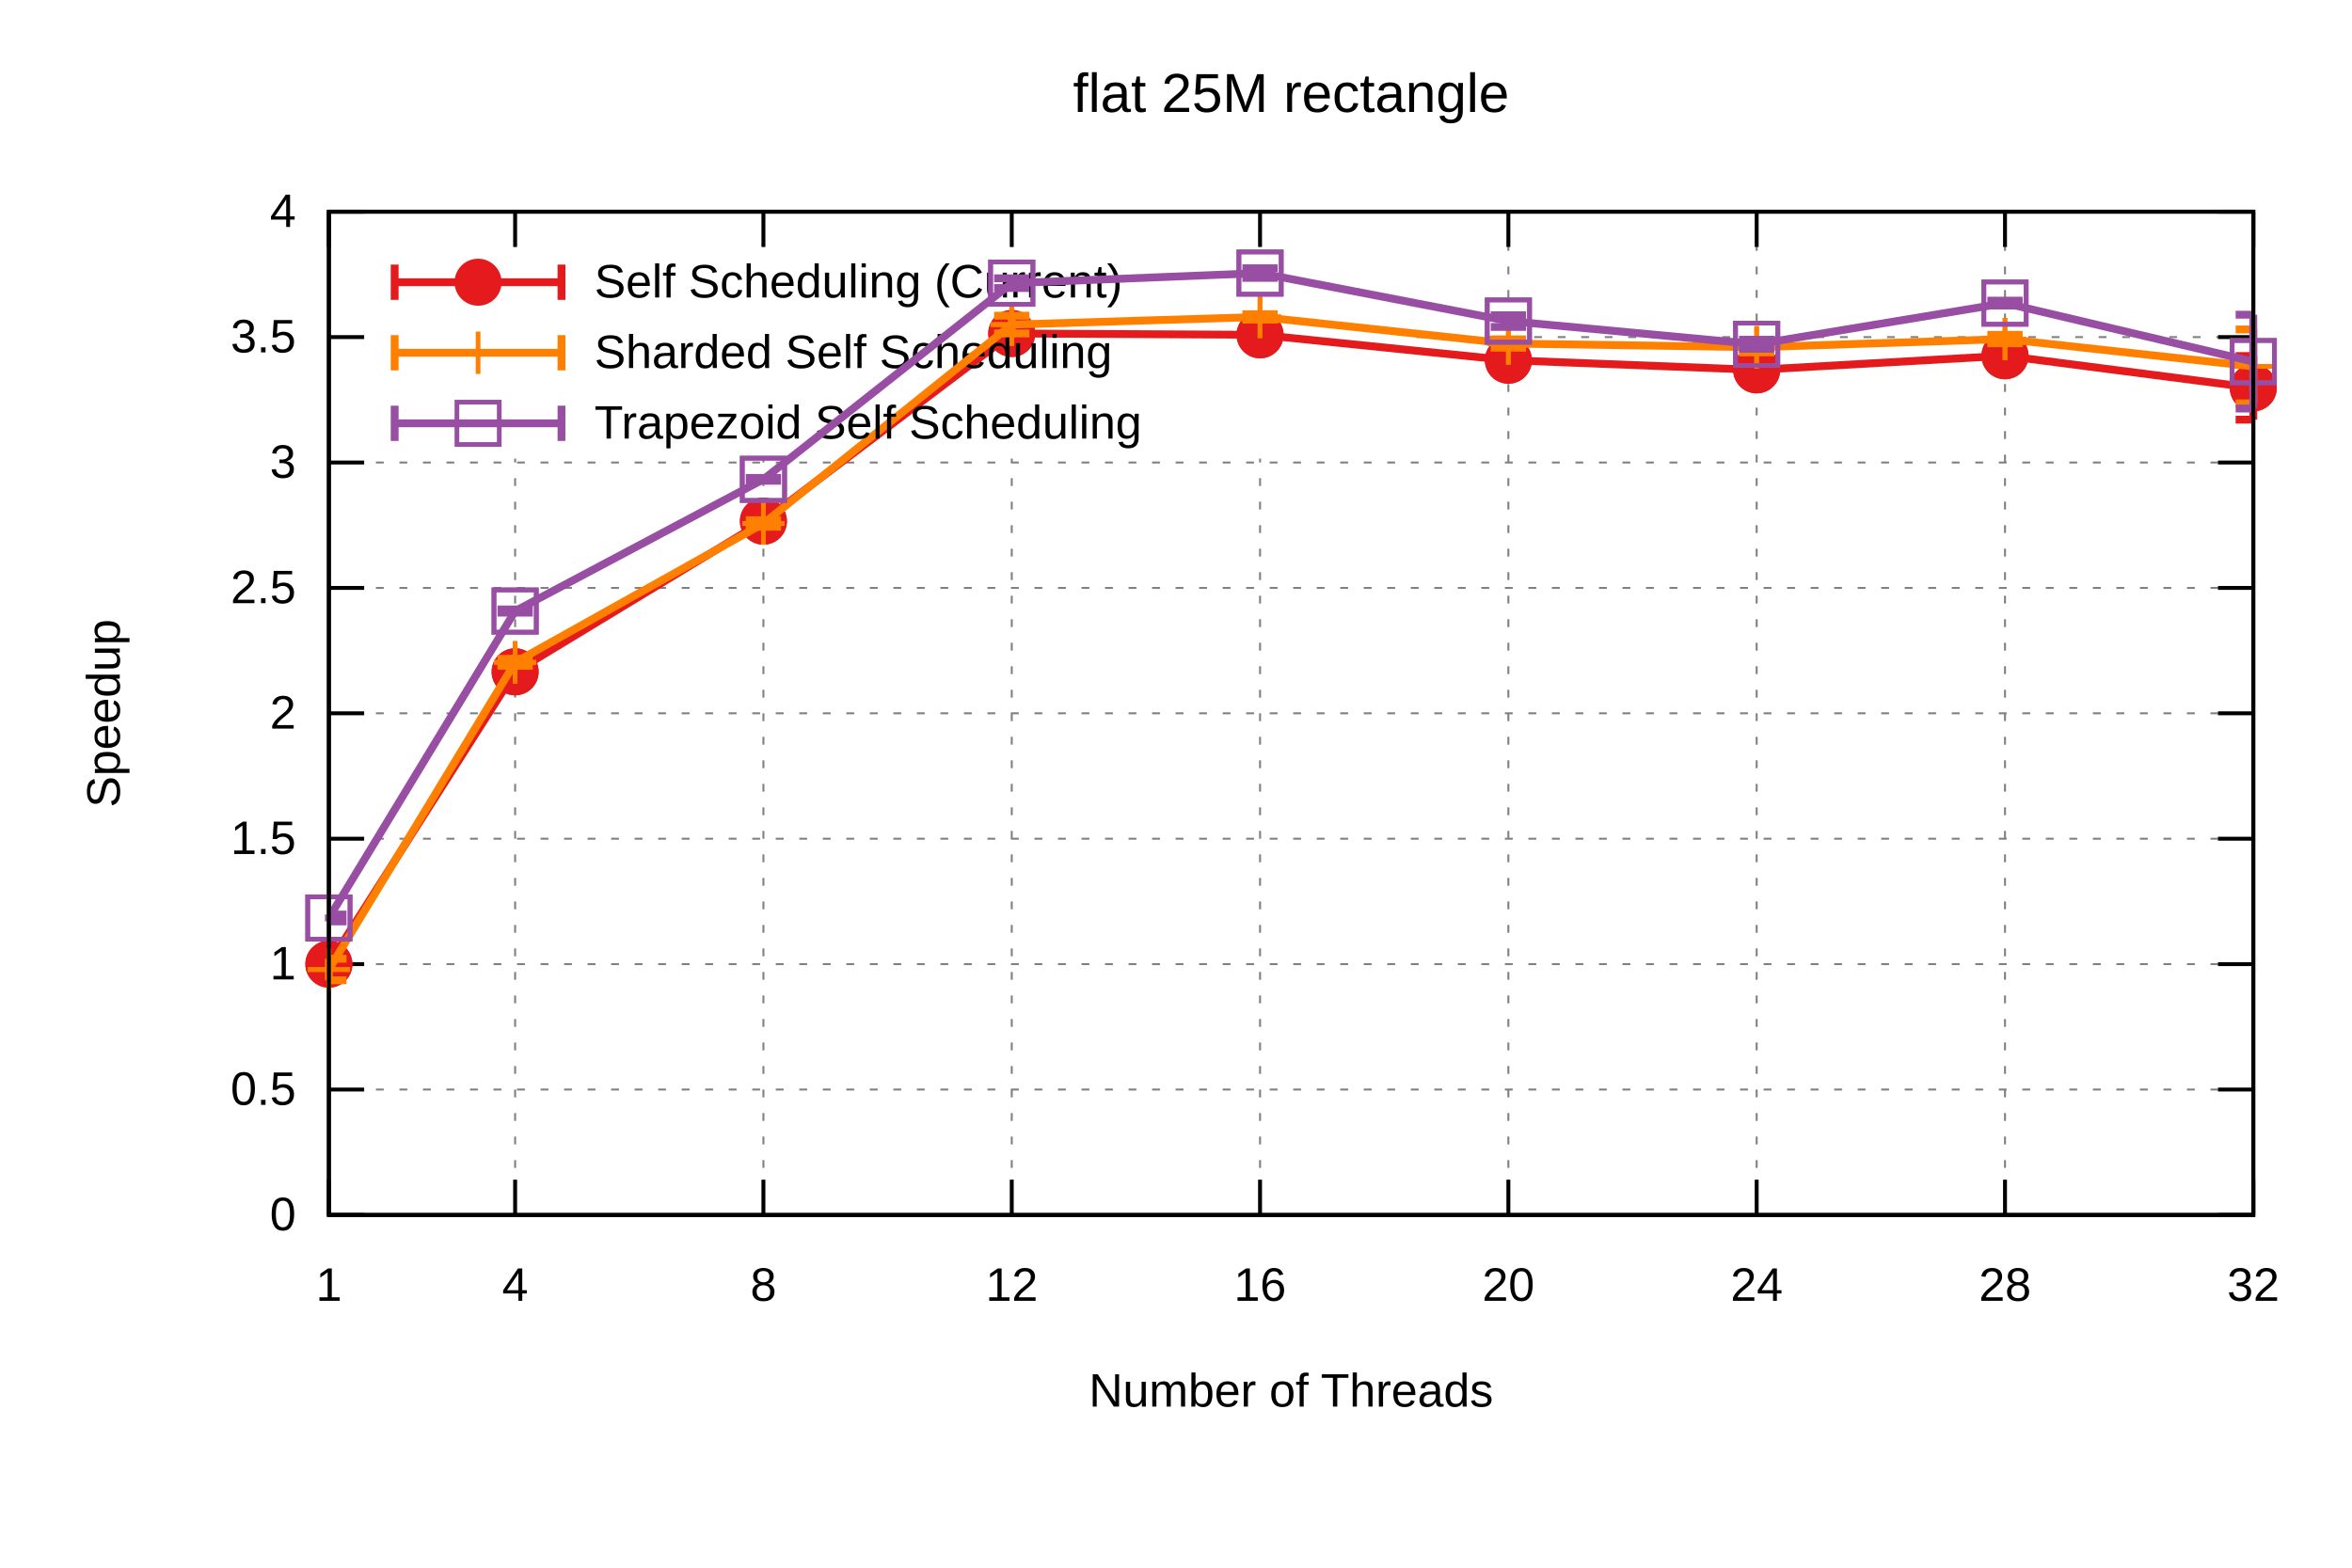
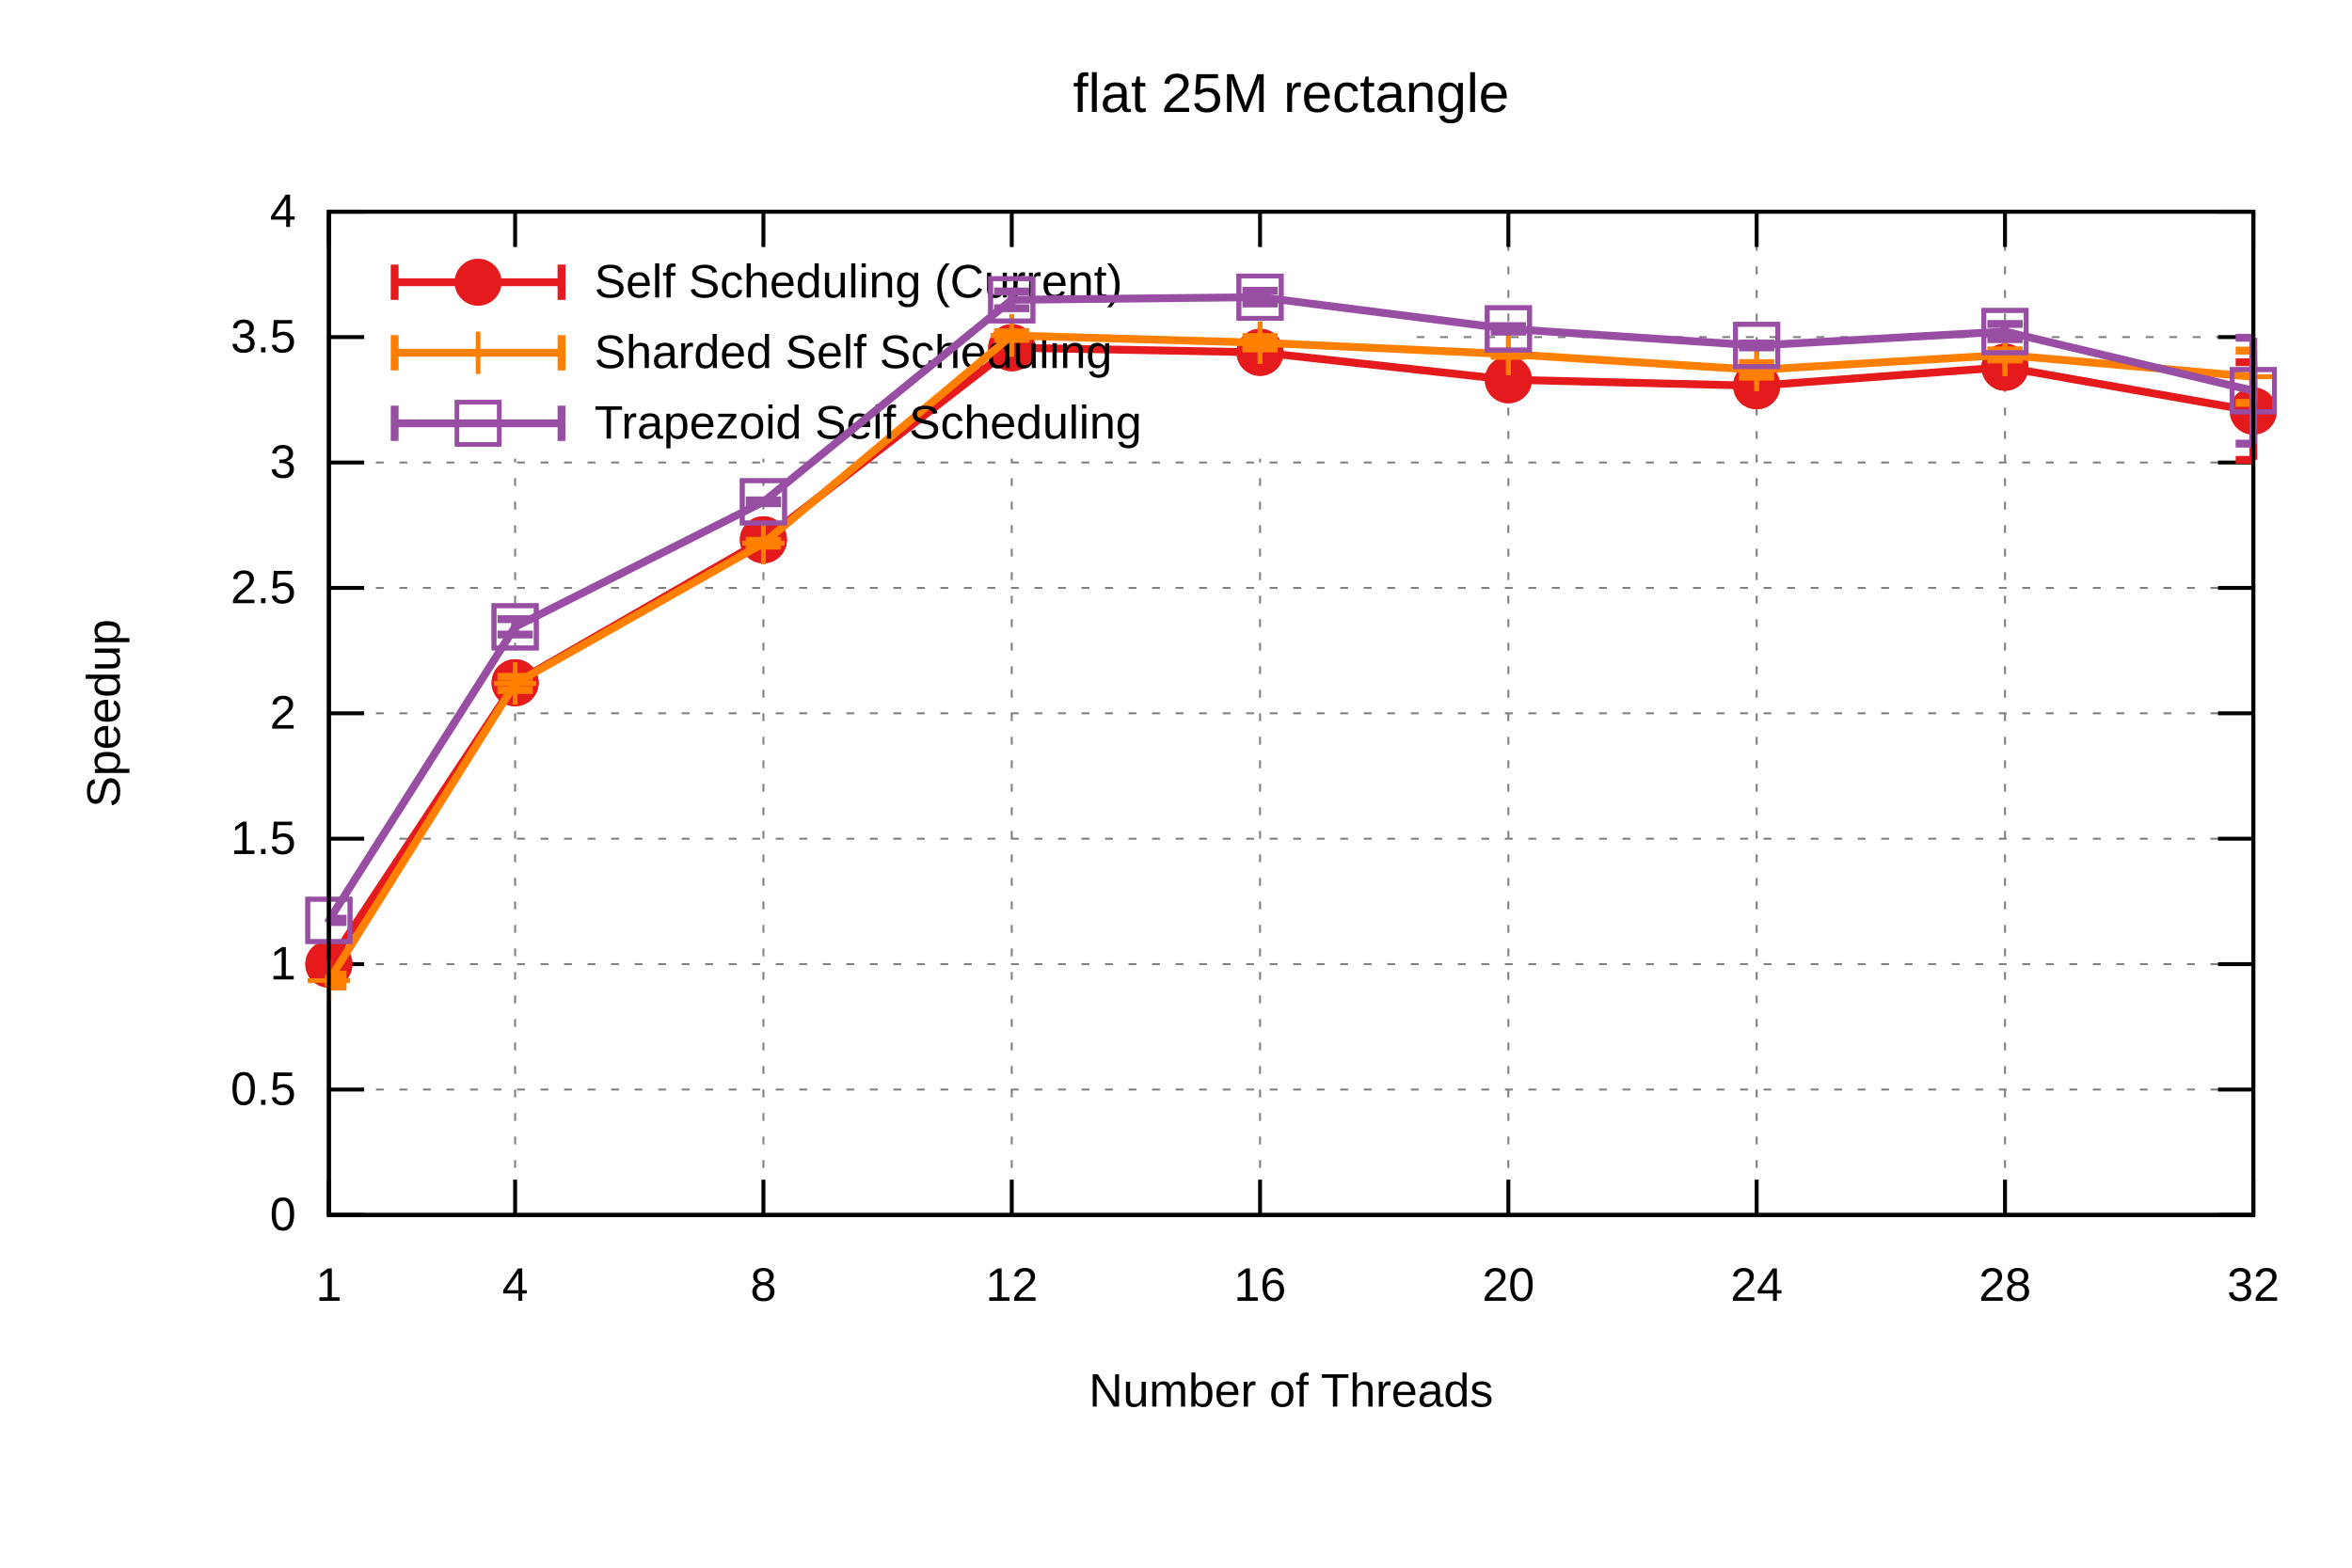
<svg xmlns="http://www.w3.org/2000/svg" xmlns:xlink="http://www.w3.org/1999/xlink" width="600" height="400" viewBox="0 0 600 400">
  <g id="gnuplot_canvas">
    <rect x="0" y="0" width="600" height="400" fill="none" />
    <defs>
      <circle id="gpDot" r="0.5" stroke-width="0.5" stroke="currentColor" />
      <path id="gpPt0" stroke-width="0.222" stroke="currentColor" d="M-1,0 h2 M0,-1 v2" />
      <path id="gpPt1" stroke-width="0.222" stroke="currentColor" d="M-1,-1 L1,1 M1,-1 L-1,1" />
      <path id="gpPt2" stroke-width="0.222" stroke="currentColor" d="M-1,0 L1,0 M0,-1 L0,1 M-1,-1 L1,1 M-1,1 L1,-1" />
      <rect id="gpPt3" stroke-width="0.222" stroke="currentColor" x="-1" y="-1" width="2" height="2" />
      <rect id="gpPt4" stroke-width="0.222" stroke="currentColor" fill="currentColor" x="-1" y="-1" width="2" height="2" />
      <circle id="gpPt5" stroke-width="0.222" stroke="currentColor" cx="0" cy="0" r="1" />
      <use xlink:href="#gpPt5" id="gpPt6" fill="currentColor" stroke="none" />
      <path id="gpPt7" stroke-width="0.222" stroke="currentColor" d="M0,-1.33 L-1.33,0.67 L1.33,0.67 z" />
      <use xlink:href="#gpPt7" id="gpPt8" fill="currentColor" stroke="none" />
      <use xlink:href="#gpPt7" id="gpPt9" stroke="currentColor" transform="rotate(180)" />
      <use xlink:href="#gpPt9" id="gpPt10" fill="currentColor" stroke="none" />
      <use xlink:href="#gpPt3" id="gpPt11" stroke="currentColor" transform="rotate(45)" />
      <use xlink:href="#gpPt11" id="gpPt12" fill="currentColor" stroke="none" />
      <path id="gpPt13" stroke-width="0.222" stroke="currentColor" d="M0,1.330 L1.265,0.411 L0.782,-1.067 L-0.782,-1.076 L-1.265,0.411 z" />
      <use xlink:href="#gpPt13" id="gpPt14" fill="currentColor" stroke="none" />
      <filter id="textbox" filterUnits="objectBoundingBox" x="0" y="0" height="1" width="1">
        <feFlood flood-color="white" flood-opacity="1" result="bgnd" />
        <feComposite in="SourceGraphic" in2="bgnd" operator="atop" />
      </filter>
      <filter id="greybox" filterUnits="objectBoundingBox" x="0" y="0" height="1" width="1">
        <feFlood flood-color="lightgrey" flood-opacity="1" result="grey" />
        <feComposite in="SourceGraphic" in2="grey" operator="atop" />
      </filter>
    </defs>
    <g fill="none" color="white" stroke="currentColor" stroke-width="1.00" stroke-linecap="butt" stroke-linejoin="miter">
</g>
    <g fill="none" color="black" stroke="currentColor" stroke-width="1.00" stroke-linecap="butt" stroke-linejoin="miter">
</g>
    <g fill="none" color="black" stroke="black" stroke-width="0.50" stroke-linecap="butt" stroke-linejoin="miter">
</g>
    <g fill="none" color="gray" stroke="currentColor" stroke-width="0.50" stroke-linecap="butt" stroke-linejoin="miter">
      <path stroke="gray" stroke-dasharray="2,4" class="gridline" d="M83.90,310.00 L574.82,310.00  " />
    </g>
    <g fill="none" color="gray" stroke="gray" stroke-width="1.00" stroke-linecap="butt" stroke-linejoin="miter">
</g>
    <g fill="none" color="black" stroke="currentColor" stroke-width="1.00" stroke-linecap="butt" stroke-linejoin="miter">
      <path stroke="black" d="M83.90,310.00 L92.90,310.00 M574.82,310.00 L565.82,310.00  " />
      <g transform="translate(75.51,313.90)" stroke="none" fill="black" font-family="Arial" font-size="12.00" text-anchor="end">
        <text>
          <tspan font-family="Arial"> 0</tspan>
        </text>
      </g>
    </g>
    <g fill="none" color="black" stroke="currentColor" stroke-width="1.00" stroke-linecap="butt" stroke-linejoin="miter">
</g>
    <g fill="none" color="black" stroke="black" stroke-width="0.50" stroke-linecap="butt" stroke-linejoin="miter">
</g>
    <g fill="none" color="gray" stroke="currentColor" stroke-width="0.50" stroke-linecap="butt" stroke-linejoin="miter">
      <path stroke="gray" stroke-dasharray="2,4" class="gridline" d="M83.90,278.00 L574.82,278.00  " />
    </g>
    <g fill="none" color="gray" stroke="gray" stroke-width="1.00" stroke-linecap="butt" stroke-linejoin="miter">
</g>
    <g fill="none" color="black" stroke="currentColor" stroke-width="1.00" stroke-linecap="butt" stroke-linejoin="miter">
      <path stroke="black" d="M83.90,278.00 L92.90,278.00 M574.82,278.00 L565.82,278.00  " />
      <g transform="translate(75.51,281.90)" stroke="none" fill="black" font-family="Arial" font-size="12.00" text-anchor="end">
        <text>
          <tspan font-family="Arial"> 0.5</tspan>
        </text>
      </g>
    </g>
    <g fill="none" color="black" stroke="currentColor" stroke-width="1.00" stroke-linecap="butt" stroke-linejoin="miter">
</g>
    <g fill="none" color="black" stroke="black" stroke-width="0.50" stroke-linecap="butt" stroke-linejoin="miter">
</g>
    <g fill="none" color="gray" stroke="currentColor" stroke-width="0.50" stroke-linecap="butt" stroke-linejoin="miter">
      <path stroke="gray" stroke-dasharray="2,4" class="gridline" d="M83.90,246.00 L574.82,246.00  " />
    </g>
    <g fill="none" color="gray" stroke="gray" stroke-width="1.00" stroke-linecap="butt" stroke-linejoin="miter">
</g>
    <g fill="none" color="black" stroke="currentColor" stroke-width="1.00" stroke-linecap="butt" stroke-linejoin="miter">
      <path stroke="black" d="M83.90,246.00 L92.90,246.00 M574.82,246.00 L565.82,246.00  " />
      <g transform="translate(75.51,249.90)" stroke="none" fill="black" font-family="Arial" font-size="12.00" text-anchor="end">
        <text>
          <tspan font-family="Arial"> 1</tspan>
        </text>
      </g>
    </g>
    <g fill="none" color="black" stroke="currentColor" stroke-width="1.00" stroke-linecap="butt" stroke-linejoin="miter">
</g>
    <g fill="none" color="black" stroke="black" stroke-width="0.50" stroke-linecap="butt" stroke-linejoin="miter">
</g>
    <g fill="none" color="gray" stroke="currentColor" stroke-width="0.50" stroke-linecap="butt" stroke-linejoin="miter">
      <path stroke="gray" stroke-dasharray="2,4" class="gridline" d="M83.90,214.00 L574.82,214.00  " />
    </g>
    <g fill="none" color="gray" stroke="gray" stroke-width="1.00" stroke-linecap="butt" stroke-linejoin="miter">
</g>
    <g fill="none" color="black" stroke="currentColor" stroke-width="1.00" stroke-linecap="butt" stroke-linejoin="miter">
      <path stroke="black" d="M83.90,214.00 L92.90,214.00 M574.82,214.00 L565.82,214.00  " />
      <g transform="translate(75.51,217.90)" stroke="none" fill="black" font-family="Arial" font-size="12.00" text-anchor="end">
        <text>
          <tspan font-family="Arial"> 1.5</tspan>
        </text>
      </g>
    </g>
    <g fill="none" color="black" stroke="currentColor" stroke-width="1.00" stroke-linecap="butt" stroke-linejoin="miter">
</g>
    <g fill="none" color="black" stroke="black" stroke-width="0.50" stroke-linecap="butt" stroke-linejoin="miter">
</g>
    <g fill="none" color="gray" stroke="currentColor" stroke-width="0.50" stroke-linecap="butt" stroke-linejoin="miter">
      <path stroke="gray" stroke-dasharray="2,4" class="gridline" d="M83.90,182.00 L574.82,182.00  " />
    </g>
    <g fill="none" color="gray" stroke="gray" stroke-width="1.00" stroke-linecap="butt" stroke-linejoin="miter">
</g>
    <g fill="none" color="black" stroke="currentColor" stroke-width="1.00" stroke-linecap="butt" stroke-linejoin="miter">
      <path stroke="black" d="M83.90,182.00 L92.90,182.00 M574.82,182.00 L565.82,182.00  " />
      <g transform="translate(75.51,185.90)" stroke="none" fill="black" font-family="Arial" font-size="12.00" text-anchor="end">
        <text>
          <tspan font-family="Arial"> 2</tspan>
        </text>
      </g>
    </g>
    <g fill="none" color="black" stroke="currentColor" stroke-width="1.00" stroke-linecap="butt" stroke-linejoin="miter">
</g>
    <g fill="none" color="black" stroke="black" stroke-width="0.50" stroke-linecap="butt" stroke-linejoin="miter">
</g>
    <g fill="none" color="gray" stroke="currentColor" stroke-width="0.50" stroke-linecap="butt" stroke-linejoin="miter">
      <path stroke="gray" stroke-dasharray="2,4" class="gridline" d="M83.90,150.01 L574.82,150.01  " />
    </g>
    <g fill="none" color="gray" stroke="gray" stroke-width="1.00" stroke-linecap="butt" stroke-linejoin="miter">
</g>
    <g fill="none" color="black" stroke="currentColor" stroke-width="1.00" stroke-linecap="butt" stroke-linejoin="miter">
      <path stroke="black" d="M83.90,150.01 L92.90,150.01 M574.82,150.01 L565.82,150.01  " />
      <g transform="translate(75.51,153.91)" stroke="none" fill="black" font-family="Arial" font-size="12.00" text-anchor="end">
        <text>
          <tspan font-family="Arial"> 2.5</tspan>
        </text>
      </g>
    </g>
    <g fill="none" color="black" stroke="currentColor" stroke-width="1.00" stroke-linecap="butt" stroke-linejoin="miter">
</g>
    <g fill="none" color="black" stroke="black" stroke-width="0.50" stroke-linecap="butt" stroke-linejoin="miter">
</g>
    <g fill="none" color="gray" stroke="currentColor" stroke-width="0.50" stroke-linecap="butt" stroke-linejoin="miter">
      <path stroke="gray" stroke-dasharray="2,4" class="gridline" d="M83.90,118.01 L574.82,118.01  " />
    </g>
    <g fill="none" color="gray" stroke="gray" stroke-width="1.00" stroke-linecap="butt" stroke-linejoin="miter">
</g>
    <g fill="none" color="black" stroke="currentColor" stroke-width="1.00" stroke-linecap="butt" stroke-linejoin="miter">
      <path stroke="black" d="M83.90,118.01 L92.90,118.01 M574.82,118.01 L565.82,118.01  " />
      <g transform="translate(75.51,121.91)" stroke="none" fill="black" font-family="Arial" font-size="12.00" text-anchor="end">
        <text>
          <tspan font-family="Arial"> 3</tspan>
        </text>
      </g>
    </g>
    <g fill="none" color="black" stroke="currentColor" stroke-width="1.00" stroke-linecap="butt" stroke-linejoin="miter">
</g>
    <g fill="none" color="black" stroke="black" stroke-width="0.50" stroke-linecap="butt" stroke-linejoin="miter">
</g>
    <g fill="none" color="gray" stroke="currentColor" stroke-width="0.50" stroke-linecap="butt" stroke-linejoin="miter">
      <path stroke="gray" stroke-dasharray="2,4" class="gridline" d="M83.90,86.01 L92.29,86.01 M361.38,86.01 L574.82,86.01  " />
    </g>
    <g fill="none" color="gray" stroke="gray" stroke-width="1.00" stroke-linecap="butt" stroke-linejoin="miter">
</g>
    <g fill="none" color="black" stroke="currentColor" stroke-width="1.00" stroke-linecap="butt" stroke-linejoin="miter">
      <path stroke="black" d="M83.90,86.01 L92.90,86.01 M574.82,86.01 L565.82,86.01  " />
      <g transform="translate(75.51,89.91)" stroke="none" fill="black" font-family="Arial" font-size="12.00" text-anchor="end">
        <text>
          <tspan font-family="Arial"> 3.5</tspan>
        </text>
      </g>
    </g>
    <g fill="none" color="black" stroke="currentColor" stroke-width="1.00" stroke-linecap="butt" stroke-linejoin="miter">
</g>
    <g fill="none" color="black" stroke="black" stroke-width="0.50" stroke-linecap="butt" stroke-linejoin="miter">
</g>
    <g fill="none" color="gray" stroke="currentColor" stroke-width="0.50" stroke-linecap="butt" stroke-linejoin="miter">
      <path stroke="gray" stroke-dasharray="2,4" class="gridline" d="M83.90,54.01 L574.82,54.01  " />
    </g>
    <g fill="none" color="gray" stroke="gray" stroke-width="1.00" stroke-linecap="butt" stroke-linejoin="miter">
</g>
    <g fill="none" color="black" stroke="currentColor" stroke-width="1.00" stroke-linecap="butt" stroke-linejoin="miter">
      <path stroke="black" d="M83.90,54.01 L92.90,54.01 M574.82,54.01 L565.82,54.01  " />
      <g transform="translate(75.51,57.91)" stroke="none" fill="black" font-family="Arial" font-size="12.00" text-anchor="end">
        <text>
          <tspan font-family="Arial"> 4</tspan>
        </text>
      </g>
    </g>
    <g fill="none" color="black" stroke="currentColor" stroke-width="1.00" stroke-linecap="butt" stroke-linejoin="miter">
</g>
    <g fill="none" color="black" stroke="black" stroke-width="0.50" stroke-linecap="butt" stroke-linejoin="miter">
</g>
    <g fill="none" color="gray" stroke="currentColor" stroke-width="0.50" stroke-linecap="butt" stroke-linejoin="miter">
      <path stroke="gray" stroke-dasharray="2,4" class="gridline" d="M83.90,310.00 L83.90,54.01  " />
    </g>
    <g fill="none" color="gray" stroke="gray" stroke-width="1.00" stroke-linecap="butt" stroke-linejoin="miter">
</g>
    <g fill="none" color="black" stroke="currentColor" stroke-width="1.00" stroke-linecap="butt" stroke-linejoin="miter">
      <path stroke="black" d="M83.90,310.00 L83.90,301.00 M83.90,54.01 L83.90,63.01  " />
      <g transform="translate(83.90,331.90)" stroke="none" fill="black" font-family="Arial" font-size="12.00" text-anchor="middle">
        <text>
          <tspan font-family="Arial"> 1</tspan>
        </text>
      </g>
    </g>
    <g fill="none" color="black" stroke="currentColor" stroke-width="1.00" stroke-linecap="butt" stroke-linejoin="miter">
</g>
    <g fill="none" color="black" stroke="black" stroke-width="0.50" stroke-linecap="butt" stroke-linejoin="miter">
</g>
    <g fill="none" color="gray" stroke="currentColor" stroke-width="0.50" stroke-linecap="butt" stroke-linejoin="miter">
      <path stroke="gray" stroke-dasharray="2,4" class="gridline" d="M131.41,310.00 L131.41,117.01 M131.41,63.01 L131.41,54.01  " />
    </g>
    <g fill="none" color="gray" stroke="gray" stroke-width="1.00" stroke-linecap="butt" stroke-linejoin="miter">
</g>
    <g fill="none" color="black" stroke="currentColor" stroke-width="1.00" stroke-linecap="butt" stroke-linejoin="miter">
      <path stroke="black" d="M131.41,310.00 L131.41,301.00 M131.41,54.01 L131.41,63.01  " />
      <g transform="translate(131.41,331.90)" stroke="none" fill="black" font-family="Arial" font-size="12.00" text-anchor="middle">
        <text>
          <tspan font-family="Arial"> 4</tspan>
        </text>
      </g>
    </g>
    <g fill="none" color="black" stroke="currentColor" stroke-width="1.00" stroke-linecap="butt" stroke-linejoin="miter">
</g>
    <g fill="none" color="black" stroke="black" stroke-width="0.50" stroke-linecap="butt" stroke-linejoin="miter">
</g>
    <g fill="none" color="gray" stroke="currentColor" stroke-width="0.50" stroke-linecap="butt" stroke-linejoin="miter">
      <path stroke="gray" stroke-dasharray="2,4" class="gridline" d="M194.75,310.00 L194.75,117.01 M194.75,63.01 L194.75,54.01  " />
    </g>
    <g fill="none" color="gray" stroke="gray" stroke-width="1.00" stroke-linecap="butt" stroke-linejoin="miter">
</g>
    <g fill="none" color="black" stroke="currentColor" stroke-width="1.00" stroke-linecap="butt" stroke-linejoin="miter">
      <path stroke="black" d="M194.75,310.00 L194.75,301.00 M194.75,54.01 L194.75,63.01  " />
      <g transform="translate(194.75,331.90)" stroke="none" fill="black" font-family="Arial" font-size="12.00" text-anchor="middle">
        <text>
          <tspan font-family="Arial"> 8</tspan>
        </text>
      </g>
    </g>
    <g fill="none" color="black" stroke="currentColor" stroke-width="1.00" stroke-linecap="butt" stroke-linejoin="miter">
</g>
    <g fill="none" color="black" stroke="black" stroke-width="0.50" stroke-linecap="butt" stroke-linejoin="miter">
</g>
    <g fill="none" color="gray" stroke="currentColor" stroke-width="0.50" stroke-linecap="butt" stroke-linejoin="miter">
      <path stroke="gray" stroke-dasharray="2,4" class="gridline" d="M258.10,310.00 L258.10,117.01 M258.10,63.01 L258.10,54.01  " />
    </g>
    <g fill="none" color="gray" stroke="gray" stroke-width="1.00" stroke-linecap="butt" stroke-linejoin="miter">
</g>
    <g fill="none" color="black" stroke="currentColor" stroke-width="1.00" stroke-linecap="butt" stroke-linejoin="miter">
      <path stroke="black" d="M258.10,310.00 L258.10,301.00 M258.10,54.01 L258.10,63.01  " />
      <g transform="translate(258.10,331.90)" stroke="none" fill="black" font-family="Arial" font-size="12.00" text-anchor="middle">
        <text>
          <tspan font-family="Arial"> 12</tspan>
        </text>
      </g>
    </g>
    <g fill="none" color="black" stroke="currentColor" stroke-width="1.00" stroke-linecap="butt" stroke-linejoin="miter">
</g>
    <g fill="none" color="black" stroke="black" stroke-width="0.50" stroke-linecap="butt" stroke-linejoin="miter">
</g>
    <g fill="none" color="gray" stroke="currentColor" stroke-width="0.50" stroke-linecap="butt" stroke-linejoin="miter">
      <path stroke="gray" stroke-dasharray="2,4" class="gridline" d="M321.44,310.00 L321.44,117.01 M321.44,63.01 L321.44,54.01  " />
    </g>
    <g fill="none" color="gray" stroke="gray" stroke-width="1.00" stroke-linecap="butt" stroke-linejoin="miter">
</g>
    <g fill="none" color="black" stroke="currentColor" stroke-width="1.00" stroke-linecap="butt" stroke-linejoin="miter">
      <path stroke="black" d="M321.44,310.00 L321.44,301.00 M321.44,54.01 L321.44,63.01  " />
      <g transform="translate(321.44,331.90)" stroke="none" fill="black" font-family="Arial" font-size="12.00" text-anchor="middle">
        <text>
          <tspan font-family="Arial"> 16</tspan>
        </text>
      </g>
    </g>
    <g fill="none" color="black" stroke="currentColor" stroke-width="1.00" stroke-linecap="butt" stroke-linejoin="miter">
</g>
    <g fill="none" color="black" stroke="black" stroke-width="0.50" stroke-linecap="butt" stroke-linejoin="miter">
</g>
    <g fill="none" color="gray" stroke="currentColor" stroke-width="0.50" stroke-linecap="butt" stroke-linejoin="miter">
      <path stroke="gray" stroke-dasharray="2,4" class="gridline" d="M384.79,310.00 L384.79,54.01  " />
    </g>
    <g fill="none" color="gray" stroke="gray" stroke-width="1.00" stroke-linecap="butt" stroke-linejoin="miter">
</g>
    <g fill="none" color="black" stroke="currentColor" stroke-width="1.00" stroke-linecap="butt" stroke-linejoin="miter">
      <path stroke="black" d="M384.79,310.00 L384.79,301.00 M384.79,54.01 L384.79,63.01  " />
      <g transform="translate(384.79,331.90)" stroke="none" fill="black" font-family="Arial" font-size="12.00" text-anchor="middle">
        <text>
          <tspan font-family="Arial"> 20</tspan>
        </text>
      </g>
    </g>
    <g fill="none" color="black" stroke="currentColor" stroke-width="1.00" stroke-linecap="butt" stroke-linejoin="miter">
</g>
    <g fill="none" color="black" stroke="black" stroke-width="0.50" stroke-linecap="butt" stroke-linejoin="miter">
</g>
    <g fill="none" color="gray" stroke="currentColor" stroke-width="0.50" stroke-linecap="butt" stroke-linejoin="miter">
      <path stroke="gray" stroke-dasharray="2,4" class="gridline" d="M448.13,310.00 L448.13,54.01  " />
    </g>
    <g fill="none" color="gray" stroke="gray" stroke-width="1.00" stroke-linecap="butt" stroke-linejoin="miter">
</g>
    <g fill="none" color="black" stroke="currentColor" stroke-width="1.00" stroke-linecap="butt" stroke-linejoin="miter">
      <path stroke="black" d="M448.13,310.00 L448.13,301.00 M448.13,54.01 L448.13,63.01  " />
      <g transform="translate(448.13,331.90)" stroke="none" fill="black" font-family="Arial" font-size="12.00" text-anchor="middle">
        <text>
          <tspan font-family="Arial"> 24</tspan>
        </text>
      </g>
    </g>
    <g fill="none" color="black" stroke="currentColor" stroke-width="1.00" stroke-linecap="butt" stroke-linejoin="miter">
</g>
    <g fill="none" color="black" stroke="black" stroke-width="0.50" stroke-linecap="butt" stroke-linejoin="miter">
</g>
    <g fill="none" color="gray" stroke="currentColor" stroke-width="0.50" stroke-linecap="butt" stroke-linejoin="miter">
      <path stroke="gray" stroke-dasharray="2,4" class="gridline" d="M511.48,310.00 L511.48,54.01  " />
    </g>
    <g fill="none" color="gray" stroke="gray" stroke-width="1.00" stroke-linecap="butt" stroke-linejoin="miter">
</g>
    <g fill="none" color="black" stroke="currentColor" stroke-width="1.00" stroke-linecap="butt" stroke-linejoin="miter">
      <path stroke="black" d="M511.48,310.00 L511.48,301.00 M511.48,54.01 L511.48,63.01  " />
      <g transform="translate(511.48,331.90)" stroke="none" fill="black" font-family="Arial" font-size="12.00" text-anchor="middle">
        <text>
          <tspan font-family="Arial"> 28</tspan>
        </text>
      </g>
    </g>
    <g fill="none" color="black" stroke="currentColor" stroke-width="1.00" stroke-linecap="butt" stroke-linejoin="miter">
</g>
    <g fill="none" color="black" stroke="black" stroke-width="0.50" stroke-linecap="butt" stroke-linejoin="miter">
</g>
    <g fill="none" color="gray" stroke="currentColor" stroke-width="0.50" stroke-linecap="butt" stroke-linejoin="miter">
      <path stroke="gray" stroke-dasharray="2,4" class="gridline" d="M574.82,310.00 L574.82,54.01  " />
    </g>
    <g fill="none" color="gray" stroke="gray" stroke-width="1.00" stroke-linecap="butt" stroke-linejoin="miter">
</g>
    <g fill="none" color="black" stroke="currentColor" stroke-width="1.00" stroke-linecap="butt" stroke-linejoin="miter">
      <path stroke="black" d="M574.82,310.00 L574.82,301.00 M574.82,54.01 L574.82,63.01  " />
      <g transform="translate(574.82,331.90)" stroke="none" fill="black" font-family="Arial" font-size="12.00" text-anchor="middle">
        <text>
          <tspan font-family="Arial"> 32</tspan>
        </text>
      </g>
    </g>
    <g fill="none" color="black" stroke="currentColor" stroke-width="1.00" stroke-linecap="butt" stroke-linejoin="miter">
</g>
    <g fill="none" color="black" stroke="currentColor" stroke-width="1.00" stroke-linecap="butt" stroke-linejoin="miter">
      <path stroke="black" d="M83.90,54.01 L83.90,310.00 L574.82,310.00 L574.82,54.01 L83.90,54.01 Z  " />
    </g>
    <g fill="none" color="black" stroke="currentColor" stroke-width="1.00" stroke-linecap="butt" stroke-linejoin="miter">
      <g transform="translate(30.55,182.01) rotate(270)" stroke="none" fill="black" font-family="Arial" font-size="12.00" text-anchor="middle">
        <text>
          <tspan font-family="Arial">Speedup</tspan>
        </text>
      </g>
    </g>
    <g fill="none" color="black" stroke="currentColor" stroke-width="1.00" stroke-linecap="butt" stroke-linejoin="miter">
      <g transform="translate(329.36,358.90)" stroke="none" fill="black" font-family="Arial" font-size="12.00" text-anchor="middle">
        <text>
          <tspan font-family="Arial">Number of Threads</tspan>
        </text>
      </g>
    </g>
    <g fill="none" color="black" stroke="currentColor" stroke-width="1.00" stroke-linecap="butt" stroke-linejoin="miter">
</g>
    <g id="gnuplot_plot_1">
      <g fill="none" color="white" stroke="currentColor" stroke-width="2.00" stroke-linecap="butt" stroke-linejoin="miter">
</g>
      <g fill="none" color="black" stroke="currentColor" stroke-width="2.00" stroke-linecap="butt" stroke-linejoin="miter">
        <g transform="translate(151.63,75.91)" stroke="none" fill="black" font-family="Arial" font-size="12.00" text-anchor="start">
          <text>
            <tspan font-family="Arial">Self Scheduling (Current)</tspan>
          </text>
        </g>
      </g>
      <g fill="none" color="black" stroke="currentColor" stroke-width="2.00" stroke-linecap="butt" stroke-linejoin="miter">
-         <path stroke="rgb(228,  26,  28)" d="M100.68,72.01 L143.24,72.01 M100.68,67.51 L100.68,76.51 M143.24,67.51 L143.24,76.51 M83.90,247.85 L83.90,244.15   M83.90,247.85 L88.40,247.85 M83.90,244.15 L88.40,244.15 M131.41,172.31 L131.41,170.50 M126.91,172.31 L135.91,172.31   M126.91,170.50 L135.91,170.50 M194.75,133.38 L194.75,132.58 M190.25,133.38 L199.25,133.38 M190.25,132.58 L199.25,132.58   M258.10,85.88 L258.10,84.31 M253.60,85.88 L262.60,85.88 M253.60,84.31 L262.60,84.31 M321.44,86.72 L321.44,84.14   M316.94,86.72 L325.94,86.72 M316.94,84.14 L325.94,84.14 M384.79,93.06 L384.79,90.76 M380.29,93.06 L389.29,93.06   M380.29,90.76 L389.29,90.76 M448.13,95.35 L448.13,93.39 M443.63,95.35 L452.63,95.35 M443.63,93.39 L452.63,93.39   M511.48,91.38 L511.48,90.17 M506.98,91.38 L515.98,91.38 M506.98,90.17 L515.98,90.17 M574.82,107.08 L574.82,90.84   M570.32,107.08 L574.82,107.08 M570.32,90.84 L574.82,90.84  " />
+         <path stroke="rgb(228,  26,  28)" d="M100.68,72.01 L143.24,72.01 M100.68,67.51 L100.68,76.51 M143.24,67.51 L143.24,76.51 M83.90,246.59 L83.90,245.41   M83.90,246.59 L88.40,246.59 M83.90,245.41 L88.40,245.41 M131.41,175.27 L131.41,173.14 M126.91,175.27 L135.91,175.27   M126.91,173.14 L135.91,173.14 M194.75,138.09 L194.75,137.36 M190.25,138.09 L199.25,138.09 M190.25,137.36 L199.25,137.36   M258.10,89.73 L258.10,87.70 M253.60,89.73 L262.60,89.73 M253.60,87.70 L262.60,87.70 M321.44,91.23 L321.44,88.56   M316.94,91.23 L325.94,91.23 M316.94,88.56 L325.94,88.56 M384.79,97.80 L384.79,95.98 M380.29,97.80 L389.29,97.80   M380.29,95.98 L389.29,95.98 M448.13,99.22 L448.13,97.65 M443.63,99.22 L452.63,99.22 M443.63,97.65 L452.63,97.65   M511.48,94.26 L511.48,93.13 M506.98,94.26 L515.98,94.26 M506.98,93.13 L515.98,93.13 M574.82,117.33 L574.82,92.42   M570.32,117.33 L574.82,117.33 M570.32,92.42 L574.82,92.42  " />
      </g>
      <g fill="none" color="black" stroke="currentColor" stroke-width="2.00" stroke-linecap="butt" stroke-linejoin="miter">
        <use xlink:href="#gpPt6" transform="translate(83.90,246.00) scale(5.40)" color="rgb(228,  26,  28)" />
-         <use xlink:href="#gpPt6" transform="translate(131.41,171.41) scale(5.40)" color="rgb(228,  26,  28)" />
-         <use xlink:href="#gpPt6" transform="translate(194.75,132.98) scale(5.40)" color="rgb(228,  26,  28)" />
-         <use xlink:href="#gpPt6" transform="translate(258.10,85.09) scale(5.40)" color="rgb(228,  26,  28)" />
-         <use xlink:href="#gpPt6" transform="translate(321.44,85.43) scale(5.40)" color="rgb(228,  26,  28)" />
-         <use xlink:href="#gpPt6" transform="translate(384.79,91.91) scale(5.40)" color="rgb(228,  26,  28)" />
-         <use xlink:href="#gpPt6" transform="translate(448.13,94.37) scale(5.40)" color="rgb(228,  26,  28)" />
-         <use xlink:href="#gpPt6" transform="translate(511.48,90.77) scale(5.40)" color="rgb(228,  26,  28)" />
-         <use xlink:href="#gpPt6" transform="translate(574.82,98.96) scale(5.40)" color="rgb(228,  26,  28)" />
+         <use xlink:href="#gpPt6" transform="translate(131.41,174.20) scale(5.40)" color="rgb(228,  26,  28)" />
+         <use xlink:href="#gpPt6" transform="translate(194.75,137.73) scale(5.40)" color="rgb(228,  26,  28)" />
+         <use xlink:href="#gpPt6" transform="translate(258.10,88.72) scale(5.40)" color="rgb(228,  26,  28)" />
+         <use xlink:href="#gpPt6" transform="translate(321.44,89.90) scale(5.40)" color="rgb(228,  26,  28)" />
+         <use xlink:href="#gpPt6" transform="translate(384.79,96.89) scale(5.40)" color="rgb(228,  26,  28)" />
+         <use xlink:href="#gpPt6" transform="translate(448.13,98.43) scale(5.40)" color="rgb(228,  26,  28)" />
+         <use xlink:href="#gpPt6" transform="translate(511.48,93.69) scale(5.40)" color="rgb(228,  26,  28)" />
+         <use xlink:href="#gpPt6" transform="translate(574.82,104.88) scale(5.40)" color="rgb(228,  26,  28)" />
        <use xlink:href="#gpPt6" transform="translate(121.96,72.01) scale(5.40)" color="rgb(228,  26,  28)" />
      </g>
    </g>
    <g id="gnuplot_plot_2">
      <g fill="none" color="black" stroke="currentColor" stroke-width="2.00" stroke-linecap="butt" stroke-linejoin="miter">
-         <path stroke="rgb(228,  26,  28)" d="M83.90,246.00 L131.41,171.41 L194.75,132.98 L258.10,85.09 L321.44,85.43 L384.79,91.91 L448.13,94.37 L511.48,90.77   L574.82,98.96  " />
+         <path stroke="rgb(228,  26,  28)" d="M83.90,246.00 L131.41,174.20 L194.75,137.73 L258.10,88.72 L321.44,89.90 L384.79,96.89 L448.13,98.43 L511.48,93.69   L574.82,104.88  " />
        <use xlink:href="#gpPt6" transform="translate(83.90,246.00) scale(5.40)" color="rgb(228,  26,  28)" />
-         <use xlink:href="#gpPt6" transform="translate(131.41,171.41) scale(5.40)" color="rgb(228,  26,  28)" />
-         <use xlink:href="#gpPt6" transform="translate(194.75,132.98) scale(5.40)" color="rgb(228,  26,  28)" />
-         <use xlink:href="#gpPt6" transform="translate(258.10,85.09) scale(5.40)" color="rgb(228,  26,  28)" />
-         <use xlink:href="#gpPt6" transform="translate(321.44,85.43) scale(5.40)" color="rgb(228,  26,  28)" />
-         <use xlink:href="#gpPt6" transform="translate(384.79,91.91) scale(5.40)" color="rgb(228,  26,  28)" />
-         <use xlink:href="#gpPt6" transform="translate(448.13,94.37) scale(5.40)" color="rgb(228,  26,  28)" />
-         <use xlink:href="#gpPt6" transform="translate(511.48,90.77) scale(5.40)" color="rgb(228,  26,  28)" />
-         <use xlink:href="#gpPt6" transform="translate(574.82,98.96) scale(5.40)" color="rgb(228,  26,  28)" />
+         <use xlink:href="#gpPt6" transform="translate(131.41,174.20) scale(5.40)" color="rgb(228,  26,  28)" />
+         <use xlink:href="#gpPt6" transform="translate(194.75,137.73) scale(5.40)" color="rgb(228,  26,  28)" />
+         <use xlink:href="#gpPt6" transform="translate(258.10,88.72) scale(5.40)" color="rgb(228,  26,  28)" />
+         <use xlink:href="#gpPt6" transform="translate(321.44,89.90) scale(5.40)" color="rgb(228,  26,  28)" />
+         <use xlink:href="#gpPt6" transform="translate(384.79,96.89) scale(5.40)" color="rgb(228,  26,  28)" />
+         <use xlink:href="#gpPt6" transform="translate(448.13,98.43) scale(5.40)" color="rgb(228,  26,  28)" />
+         <use xlink:href="#gpPt6" transform="translate(511.48,93.69) scale(5.40)" color="rgb(228,  26,  28)" />
+         <use xlink:href="#gpPt6" transform="translate(574.82,104.88) scale(5.40)" color="rgb(228,  26,  28)" />
      </g>
    </g>
    <g id="gnuplot_plot_3">
      <g fill="none" color="black" stroke="currentColor" stroke-width="2.00" stroke-linecap="butt" stroke-linejoin="miter">
        <g transform="translate(151.63,93.91)" stroke="none" fill="black" font-family="Arial" font-size="12.00" text-anchor="start">
          <text>
            <tspan font-family="Arial">Sharded Self Scheduling</tspan>
          </text>
        </g>
      </g>
      <g fill="none" color="black" stroke="currentColor" stroke-width="2.00" stroke-linecap="butt" stroke-linejoin="miter">
-         <path stroke="rgb(255, 127,   0)" d="M100.68,90.01 L143.24,90.01 M100.68,85.51 L100.68,94.51 M143.24,85.51 L143.24,94.51 M83.90,250.13 L83.90,244.63   M83.90,250.13 L88.40,250.13 M83.90,244.63 L88.40,244.63 M131.41,169.90 L131.41,168.10 M126.91,169.90 L135.91,169.90   M126.91,168.10 L135.91,168.10 M194.75,134.41 L194.75,132.73 M190.25,134.41 L199.25,134.41 M190.25,132.73 L199.25,132.73   M258.10,85.08 L258.10,80.55 M253.60,85.08 L262.60,85.08 M253.60,80.55 L262.60,80.55 M321.44,81.57 L321.44,80.17   M316.94,81.57 L325.94,81.57 M316.94,80.17 L325.94,80.17 M384.79,88.71 L384.79,86.59 M380.29,88.71 L389.29,88.71   M380.29,86.59 L389.29,86.59 M448.13,89.92 L448.13,87.28 M443.63,89.92 L452.63,89.92 M443.63,87.28 L452.63,87.28   M511.48,87.59 L511.48,85.43 M506.98,87.59 L515.98,87.59 M506.98,85.43 L515.98,85.43 M574.82,102.92 L574.82,84.06   M570.32,102.92 L574.82,102.92 M570.32,84.06 L574.82,84.06  " />
-       </g>
-       <g fill="none" color="black" stroke="currentColor" stroke-width="2.00" stroke-linecap="butt" stroke-linejoin="miter">
-         <use xlink:href="#gpPt0" transform="translate(83.90,247.38) scale(5.40)" color="rgb(255, 127,   0)" />
-         <use xlink:href="#gpPt0" transform="translate(131.41,169.00) scale(5.40)" color="rgb(255, 127,   0)" />
-         <use xlink:href="#gpPt0" transform="translate(194.75,133.57) scale(5.40)" color="rgb(255, 127,   0)" />
-         <use xlink:href="#gpPt0" transform="translate(258.10,82.82) scale(5.40)" color="rgb(255, 127,   0)" />
-         <use xlink:href="#gpPt0" transform="translate(321.44,80.87) scale(5.40)" color="rgb(255, 127,   0)" />
-         <use xlink:href="#gpPt0" transform="translate(384.79,87.65) scale(5.40)" color="rgb(255, 127,   0)" />
-         <use xlink:href="#gpPt0" transform="translate(448.13,88.60) scale(5.40)" color="rgb(255, 127,   0)" />
-         <use xlink:href="#gpPt0" transform="translate(511.48,86.51) scale(5.40)" color="rgb(255, 127,   0)" />
-         <use xlink:href="#gpPt0" transform="translate(574.82,93.49) scale(5.40)" color="rgb(255, 127,   0)" />
+         <path stroke="rgb(255, 127,   0)" d="M100.68,90.01 L143.24,90.01 M100.68,85.51 L100.68,94.51 M143.24,85.51 L143.24,94.51 M83.90,251.72 L83.90,248.70   M83.90,251.72 L88.40,251.72 M83.90,248.70 L88.40,248.70 M131.41,176.07 L131.41,172.69 M126.91,176.07 L135.91,176.07   M126.91,172.69 L135.91,172.69 M194.75,139.22 L194.75,137.99 M190.25,139.22 L199.25,139.22 M190.25,137.99 L199.25,137.99   M258.10,86.45 L258.10,84.78 M253.60,86.45 L262.60,86.45 M253.60,84.78 L262.60,84.78 M321.44,88.90 L321.44,85.99   M316.94,88.90 L325.94,88.90 M316.94,85.99 L325.94,85.99 M384.79,90.80 L384.79,89.90 M380.29,90.80 L389.29,90.80   M380.29,89.90 L389.29,89.90 M448.13,96.10 L448.13,92.64 M443.63,96.10 L452.63,96.10 M443.63,92.64 L452.63,92.64   M511.48,91.73 L511.48,89.40 M506.98,91.73 L515.98,91.73 M506.98,89.40 L515.98,89.40 M574.82,102.80 L574.82,89.45   M570.32,102.80 L574.82,102.80 M570.32,89.45 L574.82,89.45  " />
+       </g>
+       <g fill="none" color="black" stroke="currentColor" stroke-width="2.00" stroke-linecap="butt" stroke-linejoin="miter">
+         <use xlink:href="#gpPt0" transform="translate(83.90,250.21) scale(5.40)" color="rgb(255, 127,   0)" />
+         <use xlink:href="#gpPt0" transform="translate(131.41,174.38) scale(5.40)" color="rgb(255, 127,   0)" />
+         <use xlink:href="#gpPt0" transform="translate(194.75,138.60) scale(5.40)" color="rgb(255, 127,   0)" />
+         <use xlink:href="#gpPt0" transform="translate(258.10,85.61) scale(5.40)" color="rgb(255, 127,   0)" />
+         <use xlink:href="#gpPt0" transform="translate(321.44,87.44) scale(5.40)" color="rgb(255, 127,   0)" />
+         <use xlink:href="#gpPt0" transform="translate(384.79,90.35) scale(5.40)" color="rgb(255, 127,   0)" />
+         <use xlink:href="#gpPt0" transform="translate(448.13,94.37) scale(5.40)" color="rgb(255, 127,   0)" />
+         <use xlink:href="#gpPt0" transform="translate(511.48,90.56) scale(5.40)" color="rgb(255, 127,   0)" />
+         <use xlink:href="#gpPt0" transform="translate(574.82,96.13) scale(5.40)" color="rgb(255, 127,   0)" />
        <use xlink:href="#gpPt0" transform="translate(121.96,90.01) scale(5.40)" color="rgb(255, 127,   0)" />
      </g>
    </g>
    <g id="gnuplot_plot_4">
      <g fill="none" color="black" stroke="currentColor" stroke-width="2.00" stroke-linecap="butt" stroke-linejoin="miter">
-         <path stroke="rgb(255, 127,   0)" d="M83.90,247.38 L131.41,169.00 L194.75,133.57 L258.10,82.82 L321.44,80.87 L384.79,87.65 L448.13,88.60 L511.48,86.51   L574.82,93.49  " />
-         <use xlink:href="#gpPt0" transform="translate(83.90,247.38) scale(5.40)" color="rgb(255, 127,   0)" />
-         <use xlink:href="#gpPt0" transform="translate(131.41,169.00) scale(5.40)" color="rgb(255, 127,   0)" />
-         <use xlink:href="#gpPt0" transform="translate(194.75,133.57) scale(5.40)" color="rgb(255, 127,   0)" />
-         <use xlink:href="#gpPt0" transform="translate(258.10,82.82) scale(5.40)" color="rgb(255, 127,   0)" />
-         <use xlink:href="#gpPt0" transform="translate(321.44,80.87) scale(5.40)" color="rgb(255, 127,   0)" />
-         <use xlink:href="#gpPt0" transform="translate(384.79,87.65) scale(5.40)" color="rgb(255, 127,   0)" />
-         <use xlink:href="#gpPt0" transform="translate(448.13,88.60) scale(5.40)" color="rgb(255, 127,   0)" />
-         <use xlink:href="#gpPt0" transform="translate(511.48,86.51) scale(5.40)" color="rgb(255, 127,   0)" />
-         <use xlink:href="#gpPt0" transform="translate(574.82,93.49) scale(5.40)" color="rgb(255, 127,   0)" />
+         <path stroke="rgb(255, 127,   0)" d="M83.90,250.21 L131.41,174.38 L194.75,138.60 L258.10,85.61 L321.44,87.44 L384.79,90.35 L448.13,94.37 L511.48,90.56   L574.82,96.13  " />
+         <use xlink:href="#gpPt0" transform="translate(83.90,250.21) scale(5.40)" color="rgb(255, 127,   0)" />
+         <use xlink:href="#gpPt0" transform="translate(131.41,174.38) scale(5.40)" color="rgb(255, 127,   0)" />
+         <use xlink:href="#gpPt0" transform="translate(194.75,138.60) scale(5.40)" color="rgb(255, 127,   0)" />
+         <use xlink:href="#gpPt0" transform="translate(258.10,85.61) scale(5.40)" color="rgb(255, 127,   0)" />
+         <use xlink:href="#gpPt0" transform="translate(321.44,87.44) scale(5.40)" color="rgb(255, 127,   0)" />
+         <use xlink:href="#gpPt0" transform="translate(384.79,90.35) scale(5.40)" color="rgb(255, 127,   0)" />
+         <use xlink:href="#gpPt0" transform="translate(448.13,94.37) scale(5.40)" color="rgb(255, 127,   0)" />
+         <use xlink:href="#gpPt0" transform="translate(511.48,90.56) scale(5.40)" color="rgb(255, 127,   0)" />
+         <use xlink:href="#gpPt0" transform="translate(574.82,96.13) scale(5.40)" color="rgb(255, 127,   0)" />
      </g>
    </g>
    <g id="gnuplot_plot_5">
      <g fill="none" color="black" stroke="currentColor" stroke-width="2.00" stroke-linecap="butt" stroke-linejoin="miter">
        <g transform="translate(151.63,111.91)" stroke="none" fill="black" font-family="Arial" font-size="12.00" text-anchor="start">
          <text>
            <tspan font-family="Arial">Trapezoid Self Scheduling</tspan>
          </text>
        </g>
      </g>
      <g fill="none" color="black" stroke="currentColor" stroke-width="2.00" stroke-linecap="butt" stroke-linejoin="miter">
-         <path stroke="rgb(152,  78, 163)" d="M100.68,108.01 L143.24,108.01 M100.68,103.51 L100.68,112.51 M143.24,103.51 L143.24,112.51 M83.90,235.10 L83.90,233.35   M83.90,235.10 L88.40,235.10 M83.90,233.35 L88.40,233.35 M131.41,156.32 L131.41,155.50 M126.91,156.32 L135.91,156.32   M126.91,155.50 L135.91,155.50 M194.75,122.67 L194.75,121.94 M190.25,122.67 L199.25,122.67 M190.25,121.94 L199.25,121.94   M258.10,73.49 L258.10,71.01 M253.60,73.49 L262.60,73.49 M253.60,71.01 L262.60,71.01 M321.44,70.90 L321.44,68.45   M316.94,70.90 L325.94,70.90 M316.94,68.45 L325.94,68.45 M384.79,83.42 L384.79,80.43 M380.29,83.42 L389.29,83.42   M380.29,80.43 L389.29,80.43 M448.13,88.99 L448.13,86.69 M443.63,88.99 L452.63,88.99 M443.63,86.69 L452.63,86.69   M511.48,77.97 L511.48,76.71 M506.98,77.97 L515.98,77.97 M506.98,76.71 L515.98,76.71 M574.82,104.24 L574.82,80.30   M570.32,104.24 L574.82,104.24 M570.32,80.30 L574.82,80.30  " />
-       </g>
-       <g fill="none" color="black" stroke="currentColor" stroke-width="2.00" stroke-linecap="butt" stroke-linejoin="miter">
-         <use xlink:href="#gpPt3" transform="translate(83.90,234.23) scale(5.40)" color="rgb(152,  78, 163)" />
-         <use xlink:href="#gpPt3" transform="translate(131.41,155.91) scale(5.40)" color="rgb(152,  78, 163)" />
-         <use xlink:href="#gpPt3" transform="translate(194.75,122.30) scale(5.40)" color="rgb(152,  78, 163)" />
-         <use xlink:href="#gpPt3" transform="translate(258.10,72.25) scale(5.40)" color="rgb(152,  78, 163)" />
-         <use xlink:href="#gpPt3" transform="translate(321.44,69.68) scale(5.40)" color="rgb(152,  78, 163)" />
-         <use xlink:href="#gpPt3" transform="translate(384.79,81.92) scale(5.40)" color="rgb(152,  78, 163)" />
-         <use xlink:href="#gpPt3" transform="translate(448.13,87.84) scale(5.40)" color="rgb(152,  78, 163)" />
-         <use xlink:href="#gpPt3" transform="translate(511.48,77.34) scale(5.40)" color="rgb(152,  78, 163)" />
-         <use xlink:href="#gpPt3" transform="translate(574.82,92.27) scale(5.40)" color="rgb(152,  78, 163)" />
+         <path stroke="rgb(152,  78, 163)" d="M100.68,108.01 L143.24,108.01 M100.68,103.51 L100.68,112.51 M143.24,103.51 L143.24,112.51 M83.90,235.26 L83.90,234.42   M83.90,235.26 L88.40,235.26 M83.90,234.42 L88.40,234.42 M131.41,161.90 L131.41,157.98 M126.91,161.90 L135.91,161.90   M126.91,157.98 L135.91,157.98 M194.75,128.41 L194.75,127.67 M190.25,128.41 L199.25,128.41 M190.25,127.67 L199.25,127.67   M258.10,78.65 L258.10,74.36 M253.60,78.65 L262.60,78.65 M253.60,74.36 L262.60,74.36 M321.44,77.44 L321.44,74.20   M316.94,77.44 L325.94,77.44 M316.94,74.20 L325.94,74.20 M384.79,84.63 L384.79,83.20 M380.29,84.63 L389.29,84.63   M380.29,83.20 L389.29,83.20 M448.13,88.65 L448.13,87.65 M443.63,88.65 L452.63,88.65 M443.63,87.65 L452.63,87.65   M511.48,86.53 L511.48,82.66 M506.98,86.53 L515.98,86.53 M506.98,82.66 L515.98,82.66 M574.82,113.20 L574.82,86.18   M570.32,113.20 L574.82,113.20 M570.32,86.18 L574.82,86.18  " />
+       </g>
+       <g fill="none" color="black" stroke="currentColor" stroke-width="2.00" stroke-linecap="butt" stroke-linejoin="miter">
+         <use xlink:href="#gpPt3" transform="translate(83.90,234.84) scale(5.40)" color="rgb(152,  78, 163)" />
+         <use xlink:href="#gpPt3" transform="translate(131.41,159.94) scale(5.40)" color="rgb(152,  78, 163)" />
+         <use xlink:href="#gpPt3" transform="translate(194.75,128.04) scale(5.40)" color="rgb(152,  78, 163)" />
+         <use xlink:href="#gpPt3" transform="translate(258.10,76.50) scale(5.40)" color="rgb(152,  78, 163)" />
+         <use xlink:href="#gpPt3" transform="translate(321.44,75.82) scale(5.40)" color="rgb(152,  78, 163)" />
+         <use xlink:href="#gpPt3" transform="translate(384.79,83.91) scale(5.40)" color="rgb(152,  78, 163)" />
+         <use xlink:href="#gpPt3" transform="translate(448.13,88.15) scale(5.40)" color="rgb(152,  78, 163)" />
+         <use xlink:href="#gpPt3" transform="translate(511.48,84.60) scale(5.40)" color="rgb(152,  78, 163)" />
+         <use xlink:href="#gpPt3" transform="translate(574.82,99.69) scale(5.40)" color="rgb(152,  78, 163)" />
        <use xlink:href="#gpPt3" transform="translate(121.96,108.01) scale(5.40)" color="rgb(152,  78, 163)" />
      </g>
    </g>
    <g id="gnuplot_plot_6">
      <g fill="none" color="black" stroke="currentColor" stroke-width="2.00" stroke-linecap="butt" stroke-linejoin="miter">
-         <path stroke="rgb(152,  78, 163)" d="M83.90,234.23 L131.41,155.91 L194.75,122.30 L258.10,72.25 L321.44,69.68 L384.79,81.92 L448.13,87.84 L511.48,77.34   L574.82,92.27  " />
-         <use xlink:href="#gpPt3" transform="translate(83.90,234.23) scale(5.40)" color="rgb(152,  78, 163)" />
-         <use xlink:href="#gpPt3" transform="translate(131.41,155.91) scale(5.40)" color="rgb(152,  78, 163)" />
-         <use xlink:href="#gpPt3" transform="translate(194.75,122.30) scale(5.40)" color="rgb(152,  78, 163)" />
-         <use xlink:href="#gpPt3" transform="translate(258.10,72.25) scale(5.40)" color="rgb(152,  78, 163)" />
-         <use xlink:href="#gpPt3" transform="translate(321.44,69.68) scale(5.40)" color="rgb(152,  78, 163)" />
-         <use xlink:href="#gpPt3" transform="translate(384.79,81.92) scale(5.40)" color="rgb(152,  78, 163)" />
-         <use xlink:href="#gpPt3" transform="translate(448.13,87.84) scale(5.40)" color="rgb(152,  78, 163)" />
-         <use xlink:href="#gpPt3" transform="translate(511.48,77.34) scale(5.40)" color="rgb(152,  78, 163)" />
-         <use xlink:href="#gpPt3" transform="translate(574.82,92.27) scale(5.40)" color="rgb(152,  78, 163)" />
+         <path stroke="rgb(152,  78, 163)" d="M83.90,234.84 L131.41,159.94 L194.75,128.04 L258.10,76.50 L321.44,75.82 L384.79,83.91 L448.13,88.15 L511.48,84.60   L574.82,99.69  " />
+         <use xlink:href="#gpPt3" transform="translate(83.90,234.84) scale(5.40)" color="rgb(152,  78, 163)" />
+         <use xlink:href="#gpPt3" transform="translate(131.41,159.94) scale(5.40)" color="rgb(152,  78, 163)" />
+         <use xlink:href="#gpPt3" transform="translate(194.75,128.04) scale(5.40)" color="rgb(152,  78, 163)" />
+         <use xlink:href="#gpPt3" transform="translate(258.10,76.50) scale(5.40)" color="rgb(152,  78, 163)" />
+         <use xlink:href="#gpPt3" transform="translate(321.44,75.82) scale(5.40)" color="rgb(152,  78, 163)" />
+         <use xlink:href="#gpPt3" transform="translate(384.79,83.91) scale(5.40)" color="rgb(152,  78, 163)" />
+         <use xlink:href="#gpPt3" transform="translate(448.13,88.15) scale(5.40)" color="rgb(152,  78, 163)" />
+         <use xlink:href="#gpPt3" transform="translate(511.48,84.60) scale(5.40)" color="rgb(152,  78, 163)" />
+         <use xlink:href="#gpPt3" transform="translate(574.82,99.69) scale(5.40)" color="rgb(152,  78, 163)" />
      </g>
    </g>
    <g fill="none" color="black" stroke="currentColor" stroke-width="2.00" stroke-linecap="butt" stroke-linejoin="miter">
</g>
    <g fill="none" color="black" stroke="black" stroke-width="1.00" stroke-linecap="butt" stroke-linejoin="miter">
</g>
    <g fill="none" color="black" stroke="currentColor" stroke-width="1.00" stroke-linecap="butt" stroke-linejoin="miter">
      <path stroke="black" d="M83.90,54.01 L83.90,310.00 L574.82,310.00 L574.82,54.01 L83.90,54.01 Z  " />
    </g>
    <g fill="none" color="black" stroke="currentColor" stroke-width="1.00" stroke-linecap="butt" stroke-linejoin="miter">
      <g transform="translate(329.36,28.56)" stroke="none" fill="black" font-family="Arial" font-size="14.00" text-anchor="middle">
        <text>
          <tspan font-family="Arial">flat 25M rectangle</tspan>
        </text>
      </g>
    </g>
    <g fill="none" color="black" stroke="currentColor" stroke-width="1.00" stroke-linecap="butt" stroke-linejoin="miter">
</g>
  </g>
</svg>
